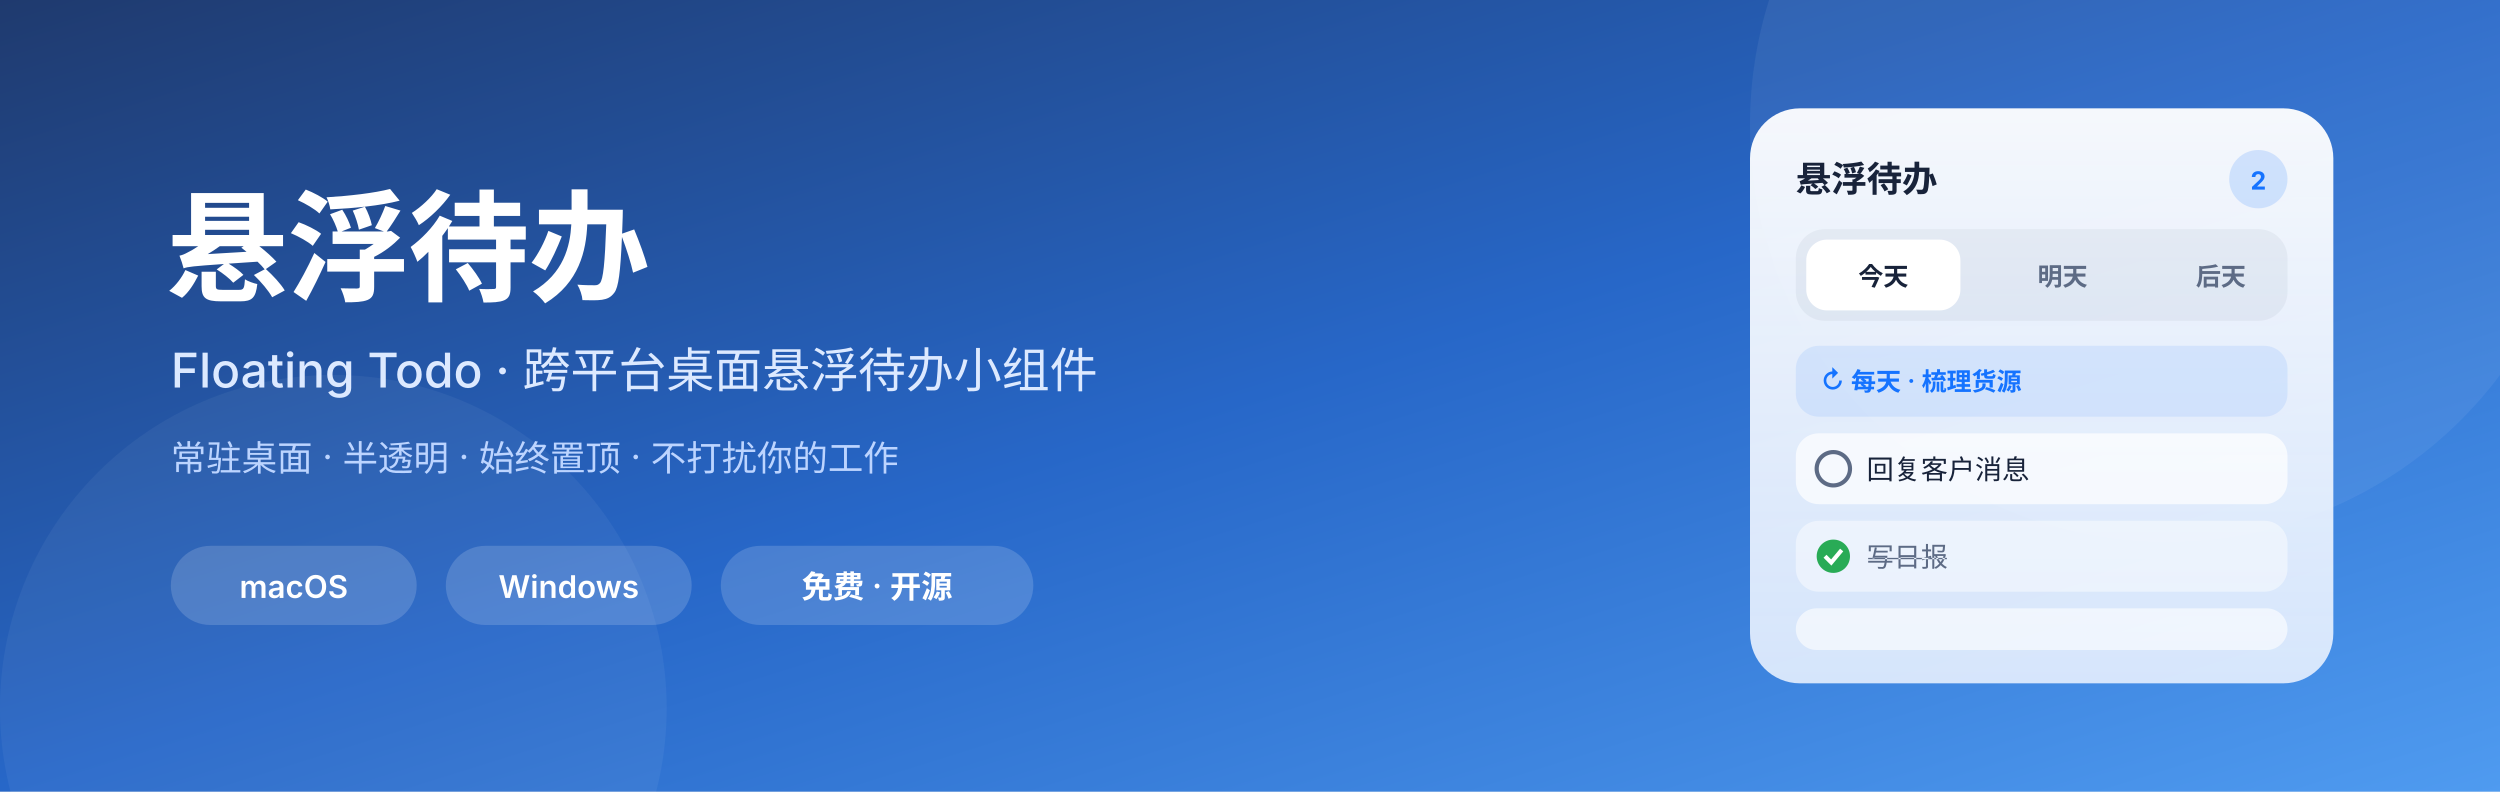
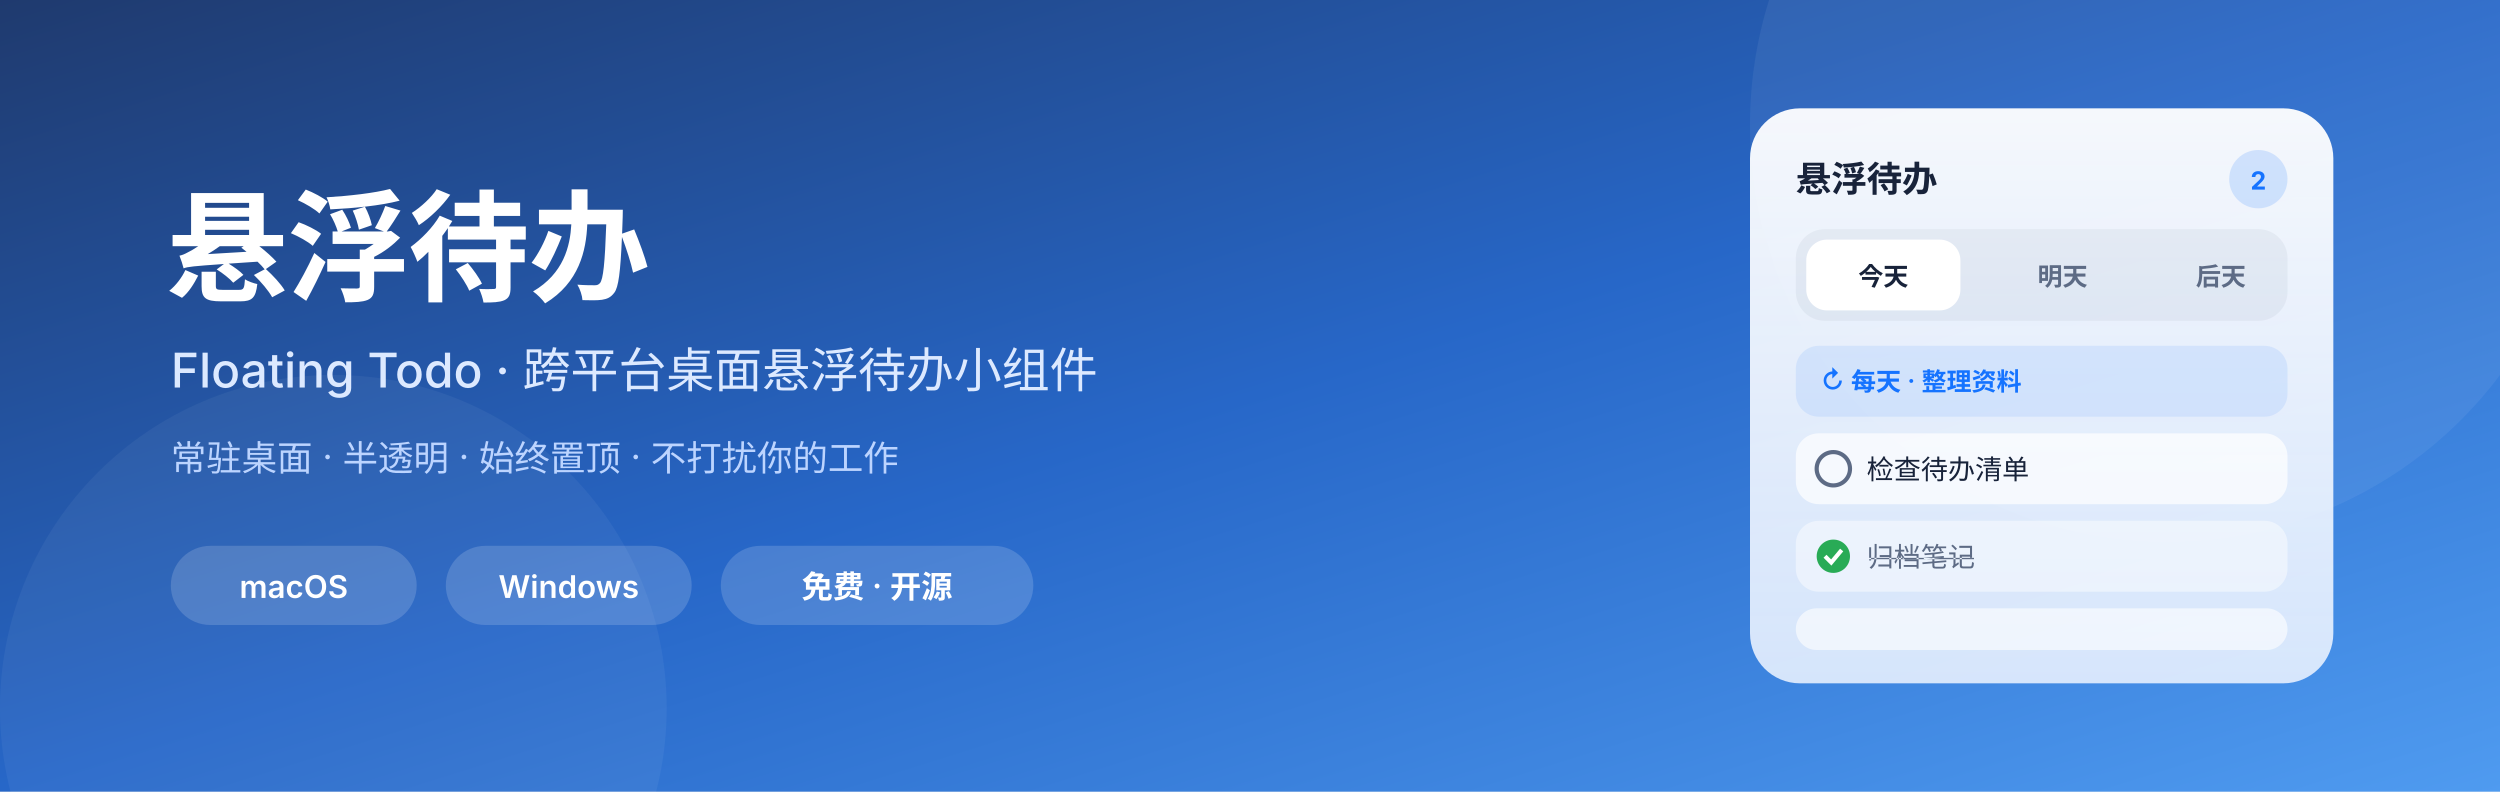
<svg xmlns="http://www.w3.org/2000/svg" width="1200" height="380" viewBox="0 0 1200 380" font-family="-apple-system, 'PingFang SC', 'Segoe UI', sans-serif">
  <defs>
    <linearGradient id="bg" x1="0" y1="0" x2="1" y2="1">
      <stop offset="0" stop-color="#1f3a6e" />
      <stop offset="0.5" stop-color="#2767c8" />
      <stop offset="1" stop-color="#4f9bf0" />
    </linearGradient>
    <linearGradient id="card" x1="0" y1="0" x2="0" y2="1">
      <stop offset="0" stop-color="#ffffff" stop-opacity="0.95" />
      <stop offset="1" stop-color="#eaf2ff" stop-opacity="0.88" />
    </linearGradient>
  </defs>
  <rect width="1200" height="380" rx="0" fill="url(#bg)" />
  <circle cx="1040" cy="60" r="200" fill="#ffffff" opacity="0.06" />
  <circle cx="160" cy="340" r="160" fill="#ffffff" opacity="0.05" />
  <text x="80" y="140" font-size="58" font-weight="800" fill="#ffffff">悬浮待办</text>
  <text x="82" y="186" font-size="23" font-weight="500" fill="#dce9ff">Floating Todo · 跨平台桌面悬浮待办小组件</text>
  <text x="82" y="226" font-size="17" fill="#bcd4ff">常驻桌面 · 半透明 · 始终置顶 · 不打扰你的工作</text>
  <g transform="translate(82,262)">
    <rect x="0" y="0" width="118" height="38" rx="19" fill="#ffffff" opacity="0.16" />
    <text x="59" y="25" font-size="15" font-weight="600" fill="#ffffff" text-anchor="middle">macOS</text>
    <rect x="132" y="0" width="118" height="38" rx="19" fill="#ffffff" opacity="0.16" />
    <text x="191" y="25" font-size="15" font-weight="600" fill="#ffffff" text-anchor="middle">Windows</text>
    <rect x="264" y="0" width="150" height="38" rx="19" fill="#ffffff" opacity="0.16" />
    <text x="339" y="25" font-size="15" font-weight="600" fill="#ffffff" text-anchor="middle">免费 · 开源</text>
  </g>
  <g transform="translate(840,52)">
    <rect x="0" y="0" width="280" height="276" rx="24" fill="url(#card)" />
    <text x="22" y="40" font-size="17" font-weight="700" fill="#18233a">悬浮待办</text>
    <circle cx="244" cy="34" r="14" fill="#1573ff" opacity="0.16" />
    <text x="244" y="39" font-size="12" font-weight="700" fill="#1573ff" text-anchor="middle">2</text>
    <rect x="22" y="58" width="236" height="44" rx="14" fill="#0a1a3a" opacity="0.05" />
    <rect x="27" y="63" width="74" height="34" rx="10" fill="#ffffff" />
    <text x="64" y="85" font-size="12" font-weight="600" fill="#18233a" text-anchor="middle">今天</text>
    <text x="150" y="85" font-size="12" font-weight="600" fill="#5d6b85" text-anchor="middle">明天</text>
    <text x="226" y="85" font-size="12" font-weight="600" fill="#5d6b85" text-anchor="middle">后天</text>
    <rect x="22" y="114" width="236" height="34" rx="11" fill="#1573ff" opacity="0.1" />
-     <text x="34" y="135" font-size="12" font-weight="600" fill="#1573ff">↻ 每天 · 梳理货源</text>
+     <text x="34" y="135" font-size="12" font-weight="600" fill="#1573ff">↻ 每天 · 整理资料</text>
    <rect x="22" y="156" width="236" height="34" rx="11" fill="#ffffff" opacity="0.7" />
    <circle cx="40" cy="173" r="8" fill="none" stroke="#5d6b85" stroke-width="2" />
-     <text x="56" y="178" font-size="13" fill="#18233a">回复客户消息</text>
+     <text x="56" y="178" font-size="13" fill="#18233a">检查待办清单</text>
    <rect x="22" y="198" width="236" height="34" rx="11" fill="#ffffff" opacity="0.45" />
    <circle cx="40" cy="215" r="8" fill="#29ab56" />
    <path d="M36 215 l3 3 l5 -6" fill="none" stroke="#fff" stroke-width="2" />
-     <text x="56" y="220" font-size="13" fill="#5d6b85" text-decoration="line-through">写日报</text>
+     <text x="56" y="220" font-size="13" fill="#5d6b85" text-decoration="line-through">归档笔记</text>
    <rect x="22" y="240" width="236" height="20" rx="10" fill="#ffffff" opacity="0.6" />
  </g>
</svg>
